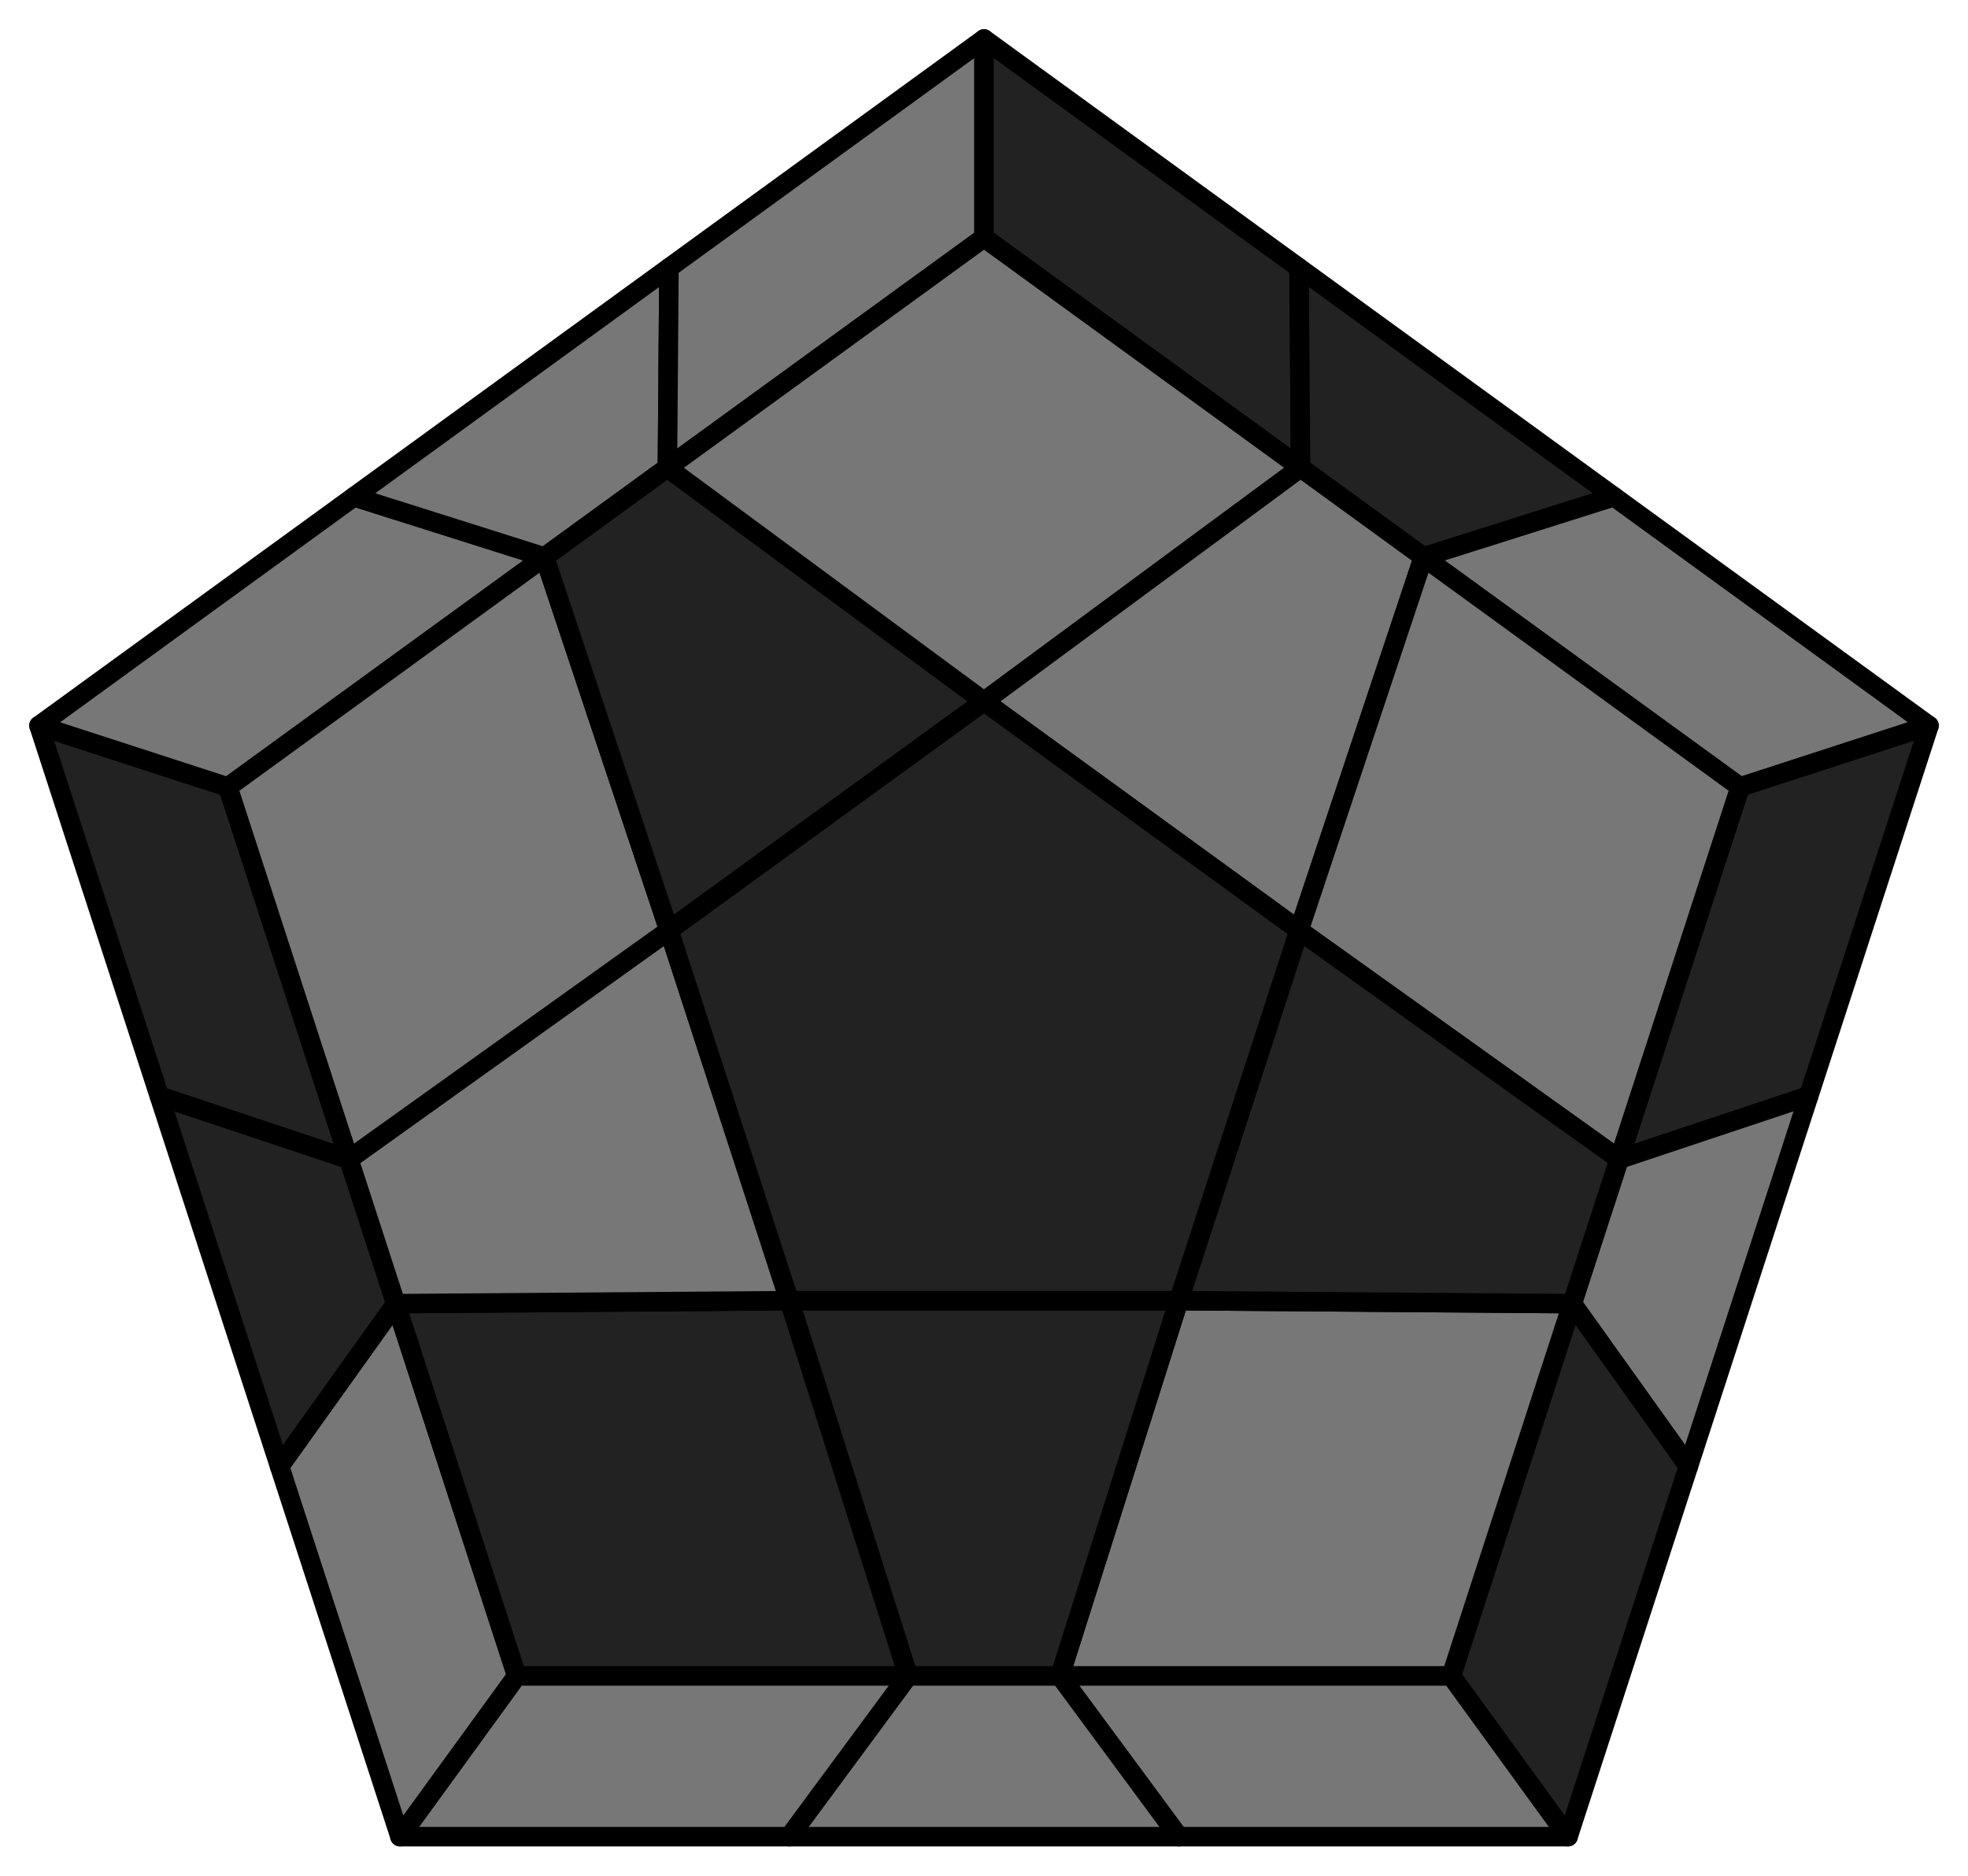
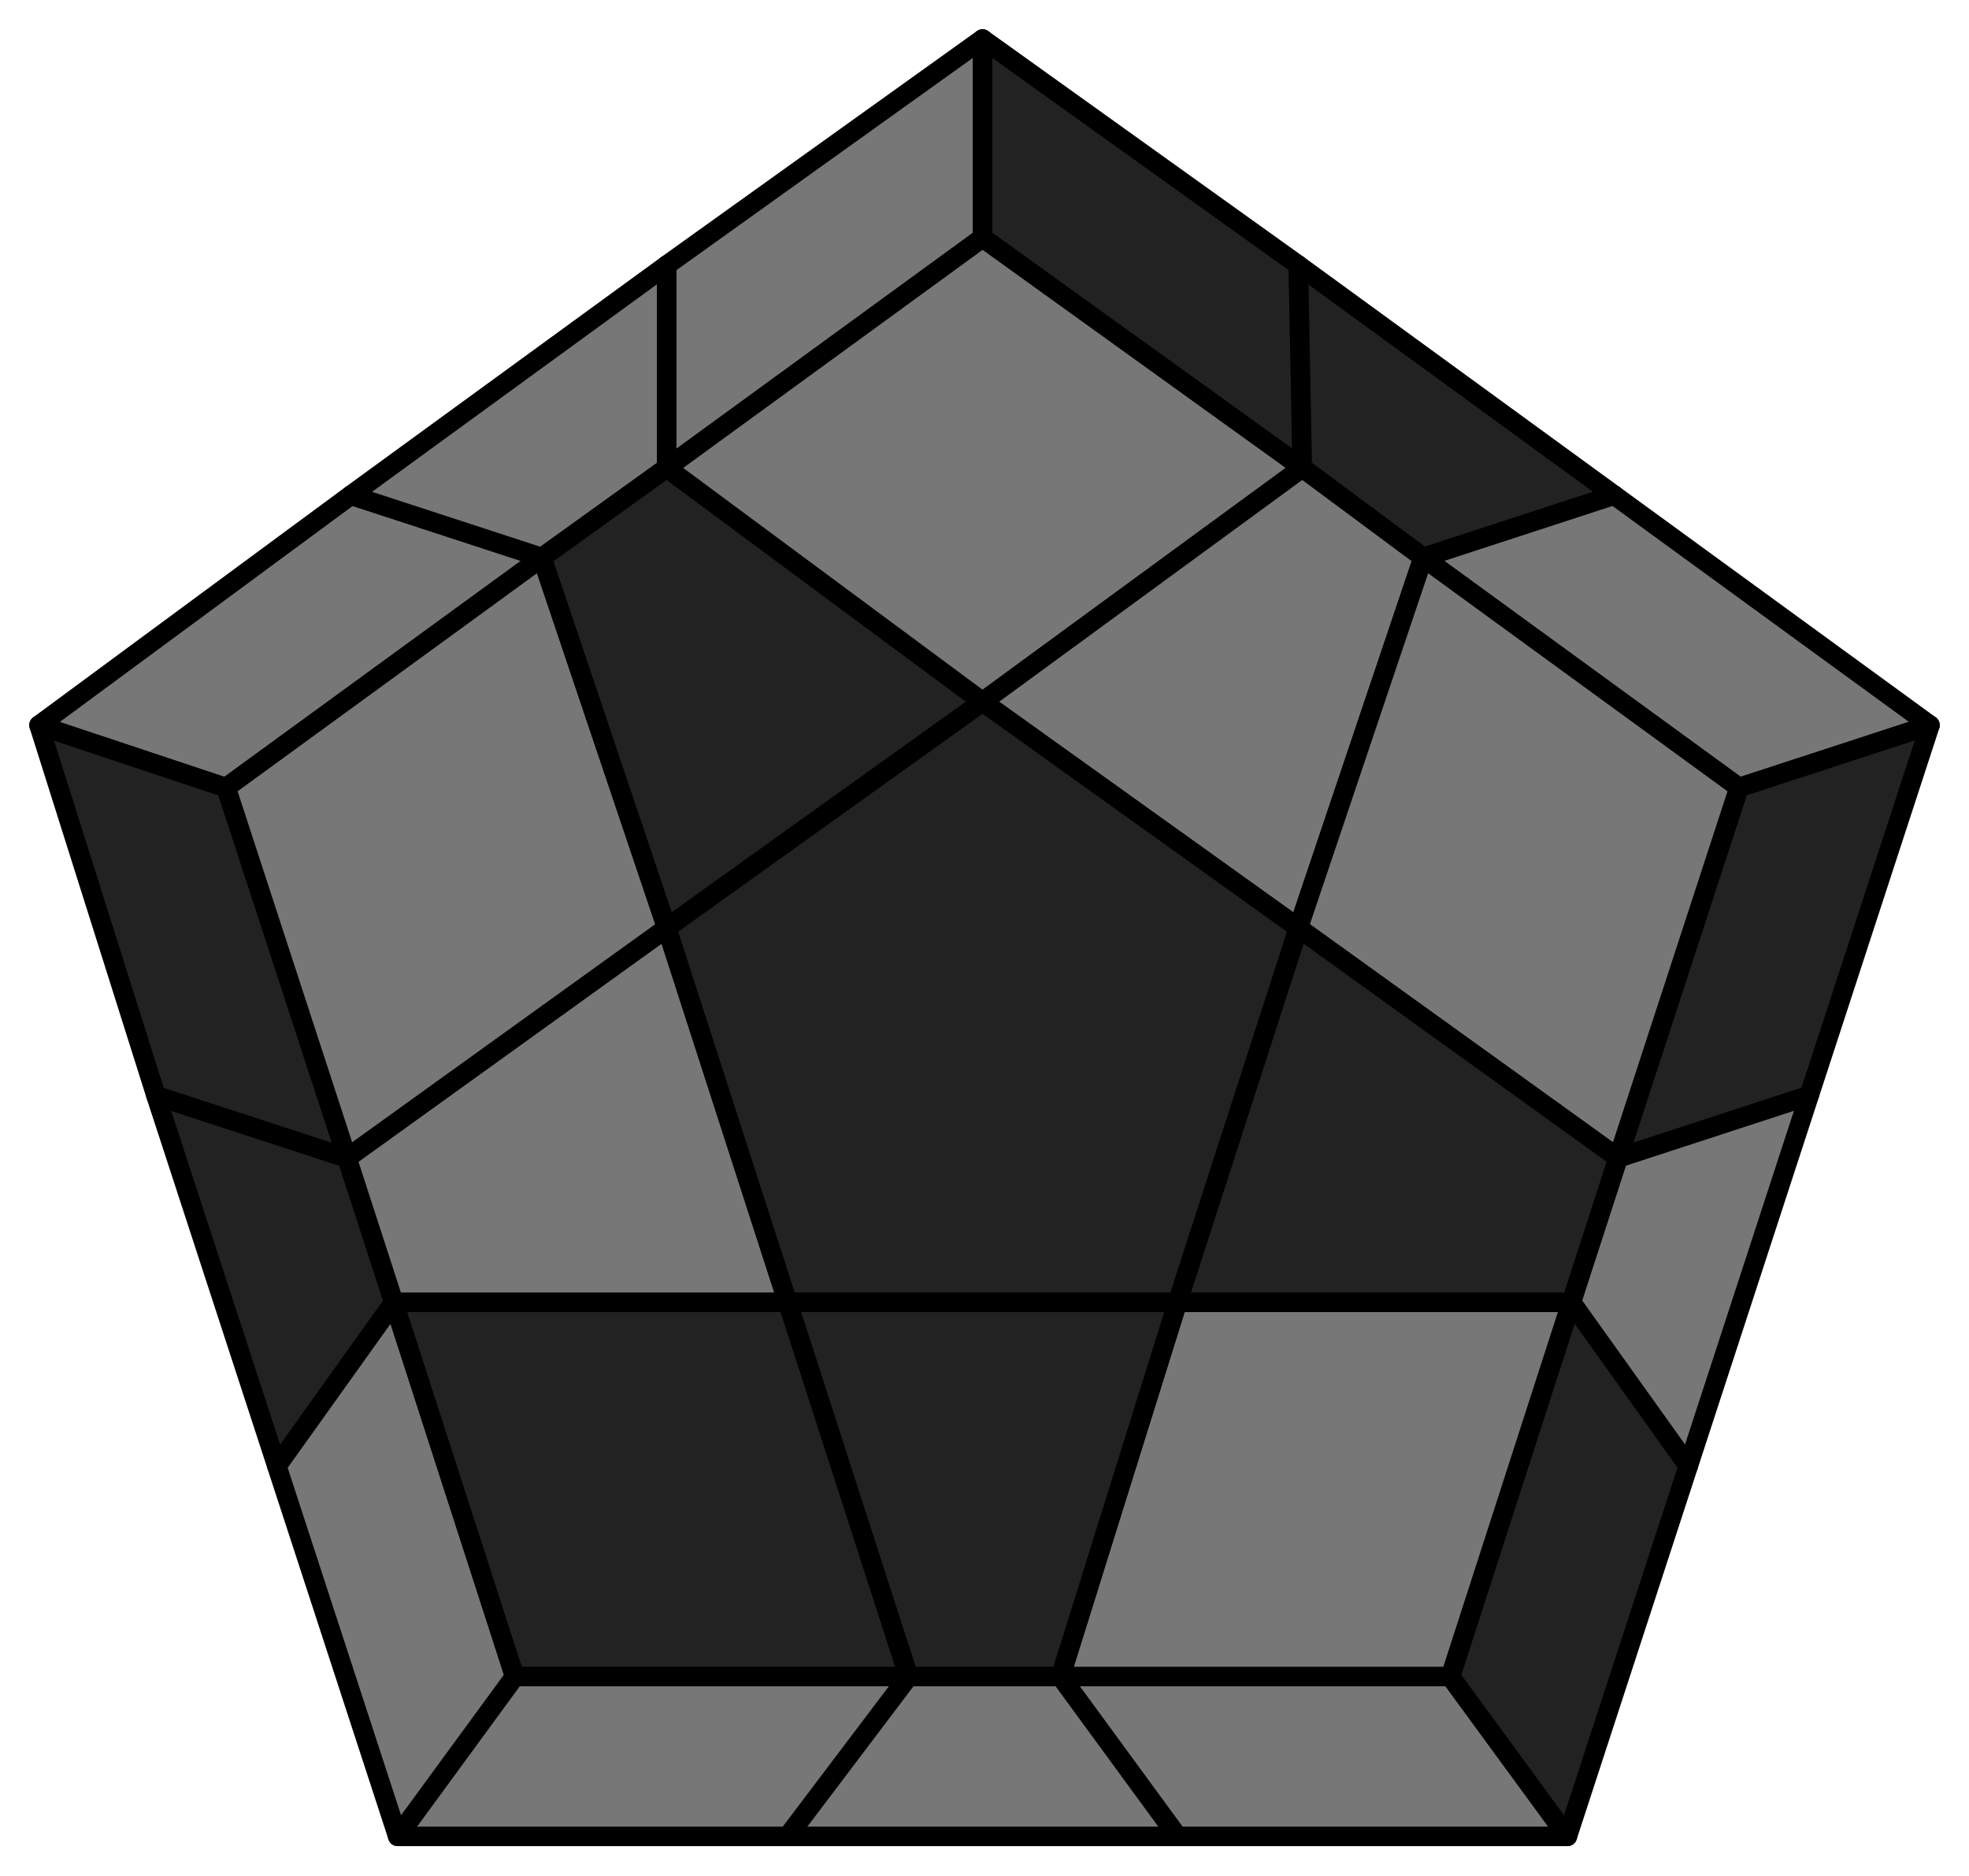
- <svg xmlns="http://www.w3.org/2000/svg" width="50.541" height="48.165">
-   <polygon stroke="black" stroke-width="0.5" points="40.271 47.165 30.271 47.165 27.221 43.036 37.271 43.036" stroke-linejoin="round" fill="#777" />
-   <polygon stroke="black" stroke-width="0.5" points="30.271 47.165 20.271 47.165 23.321 43.036 27.221 43.036" stroke-linejoin="round" fill="#777" />
-   <polygon stroke="black" stroke-width="0.5" points="20.271 47.165 10.271 47.165 13.271 43.036 23.321 43.036" stroke-linejoin="round" fill="#777" />
-   <polygon stroke="black" stroke-width="0.5" points="10.271 47.165 7.18 37.655 10.165 33.478 13.271 43.036" stroke-linejoin="round" fill="#777" />
-   <polygon stroke="black" stroke-width="0.5" points="7.18 37.655 4.09 28.144 8.96 29.769 10.165 33.478" stroke-linejoin="round" fill="#222" />
-   <polygon stroke="black" stroke-width="0.5" points="4.09 28.144 1.0 18.634 5.854 20.211 8.96 29.769" stroke-linejoin="round" fill="#222" />
-   <polygon stroke="black" stroke-width="0.5" points="1.0 18.634 9.09 12.756 13.985 14.304 5.854 20.211" stroke-linejoin="round" fill="#777" />
-   <polygon stroke="black" stroke-width="0.5" points="9.09 12.756 17.18 6.878 17.14 12.011 13.985 14.304" stroke-linejoin="round" fill="#777" />
-   <polygon stroke="black" stroke-width="0.5" points="17.18 6.878 25.271 1.0 25.271 6.104 17.14 12.011" stroke-linejoin="round" fill="#777" />
-   <polygon stroke="black" stroke-width="0.5" points="25.271 1.0 33.361 6.878 33.401 12.011 25.271 6.104" stroke-linejoin="round" fill="#222" />
-   <polygon stroke="black" stroke-width="0.5" points="33.361 6.878 41.451 12.756 36.556 14.304 33.401 12.011" stroke-linejoin="round" fill="#222" />
-   <polygon stroke="black" stroke-width="0.5" points="41.451 12.756 49.541 18.634 44.687 20.211 36.556 14.304" stroke-linejoin="round" fill="#777" />
-   <polygon stroke="black" stroke-width="0.5" points="49.541 18.634 46.451 28.144 41.581 29.769 44.687 20.211" stroke-linejoin="round" fill="#222" />
-   <polygon stroke="black" stroke-width="0.5" points="46.451 28.144 43.361 37.655 40.376 33.478 41.581 29.769" stroke-linejoin="round" fill="#777" />
-   <polygon stroke="black" stroke-width="0.5" points="43.361 37.655 40.271 47.165 37.271 43.036 40.376 33.478" stroke-linejoin="round" fill="#222" />
-   <polygon stroke="black" stroke-width="0.5" points="37.271 43.036 27.221 43.036 30.271 33.401 40.376 33.478" stroke-linejoin="round" fill="#777" />
-   <polygon stroke="black" stroke-width="0.5" points="27.221 43.036 23.321 43.036 20.271 33.401 30.271 33.401" stroke-linejoin="round" fill="#222" />
-   <polygon stroke="black" stroke-width="0.5" points="13.271 43.036 10.165 33.478 20.271 33.401 23.321 43.036" stroke-linejoin="round" fill="#222" />
-   <polygon stroke="black" stroke-width="0.5" points="10.165 33.478 8.96 29.769 17.18 23.891 20.271 33.401" stroke-linejoin="round" fill="#777" />
-   <polygon stroke="black" stroke-width="0.5" points="5.854 20.211 13.985 14.304 17.18 23.891 8.96 29.769" stroke-linejoin="round" fill="#777" />
-   <polygon stroke="black" stroke-width="0.5" points="13.985 14.304 17.14 12.011 25.271 18.013 17.18 23.891" stroke-linejoin="round" fill="#222" />
-   <polygon stroke="black" stroke-width="0.5" points="25.271 6.104 33.401 12.011 25.271 18.013 17.14 12.011" stroke-linejoin="round" fill="#777" />
-   <polygon stroke="black" stroke-width="0.5" points="33.401 12.011 36.556 14.304 33.361 23.891 25.271 18.013" stroke-linejoin="round" fill="#777" />
-   <polygon stroke="black" stroke-width="0.5" points="44.687 20.211 41.581 29.769 33.361 23.891 36.556 14.304" stroke-linejoin="round" fill="#777" />
-   <polygon stroke="black" stroke-width="0.5" points="41.581 29.769 40.376 33.478 30.271 33.401 33.361 23.891" stroke-linejoin="round" fill="#222" />
-   <polygon stroke="black" stroke-width="0.5" points="30.271 33.401 20.271 33.401 17.18 23.891 25.271 18.013 33.361 23.891" stroke-linejoin="round" fill="#222" />
+ <svg xmlns="http://www.w3.org/2000/svg" id="74" width="505" height="481">
+   <style>
+ polygon { stroke: black; stroke-width: 5px; stroke-linejoin: round;}
+ .light {fill: #777;}
+ .dark {fill: #222;}
+ </style>
+   <polygon class="light" points="402 471 302 471 272 430 372 430" />
+   <polygon class="light" points="302 471 202 471 233 430 272 430" />
+   <polygon class="light" points="202 471 102 471 132 430 233 430" />
+   <polygon class="light" points="102 471 71 376 101 334 132 430" />
+   <polygon class="dark" points="71 376 40 281 89 297 101 334" />
+   <polygon class="dark" points="40 281 10 186 58 202 89 297" />
+   <polygon class="light" points="10 186 90 127 139 143 58 202" />
+   <polygon class="light" points="90 127 171 68 171 120 139 143" />
+   <polygon class="light" points="171 68 252 10 252 61 171 120" />
+   <polygon class="dark" points="252 10 333 68 334 120 252 61" />
+   <polygon class="dark" points="333 68 414 127 365 143 334 120" />
+   <polygon class="light" points="414 127 495 186 446 202 365 143" />
+   <polygon class="dark" points="495 186 464 281 415 297 446 202" />
+   <polygon class="light" points="464 281 433 376 403 334 415 297" />
+   <polygon class="dark" points="433 376 402 471 372 430 403 334" />
+   <polygon class="light" points="372 430 272 430 302 334 403 334" />
+   <polygon class="dark" points="272 430 233 430 202 334 302 334" />
+   <polygon class="dark" points="132 430 101 334 202 334 233 430" />
+   <polygon class="light" points="101 334 89 297 171 238 202 334" />
+   <polygon class="light" points="58 202 139 143 171 238 89 297" />
+   <polygon class="dark" points="139 143 171 120 252 180 171 238" />
+   <polygon class="light" points="252 61 334 120 252 180 171 120" />
+   <polygon class="light" points="334 120 365 143 333 238 252 180" />
+   <polygon class="light" points="446 202 415 297 333 238 365 143" />
+   <polygon class="dark" points="415 297 403 334 302 334 333 238" />
+   <polygon class="dark" points="302 334 202 334 171 238 252 180 333 238" />
</svg>
